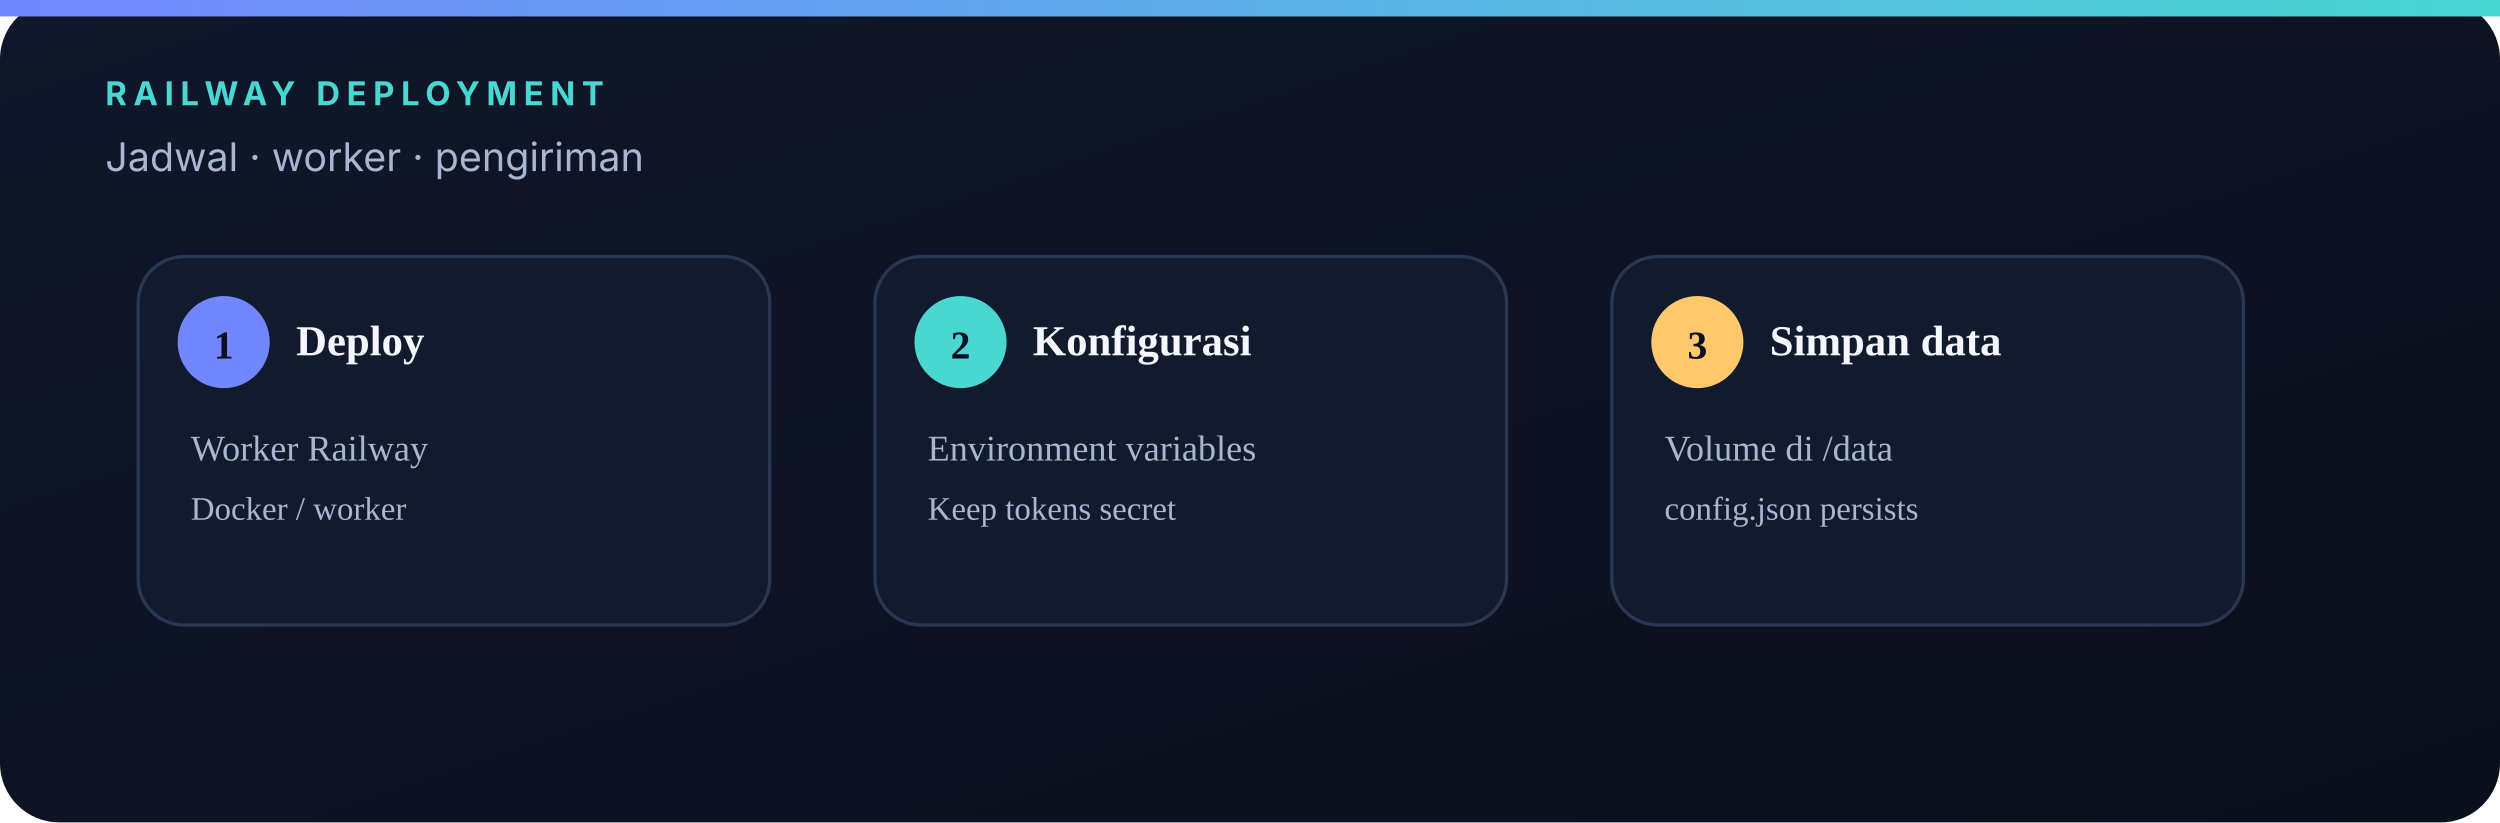
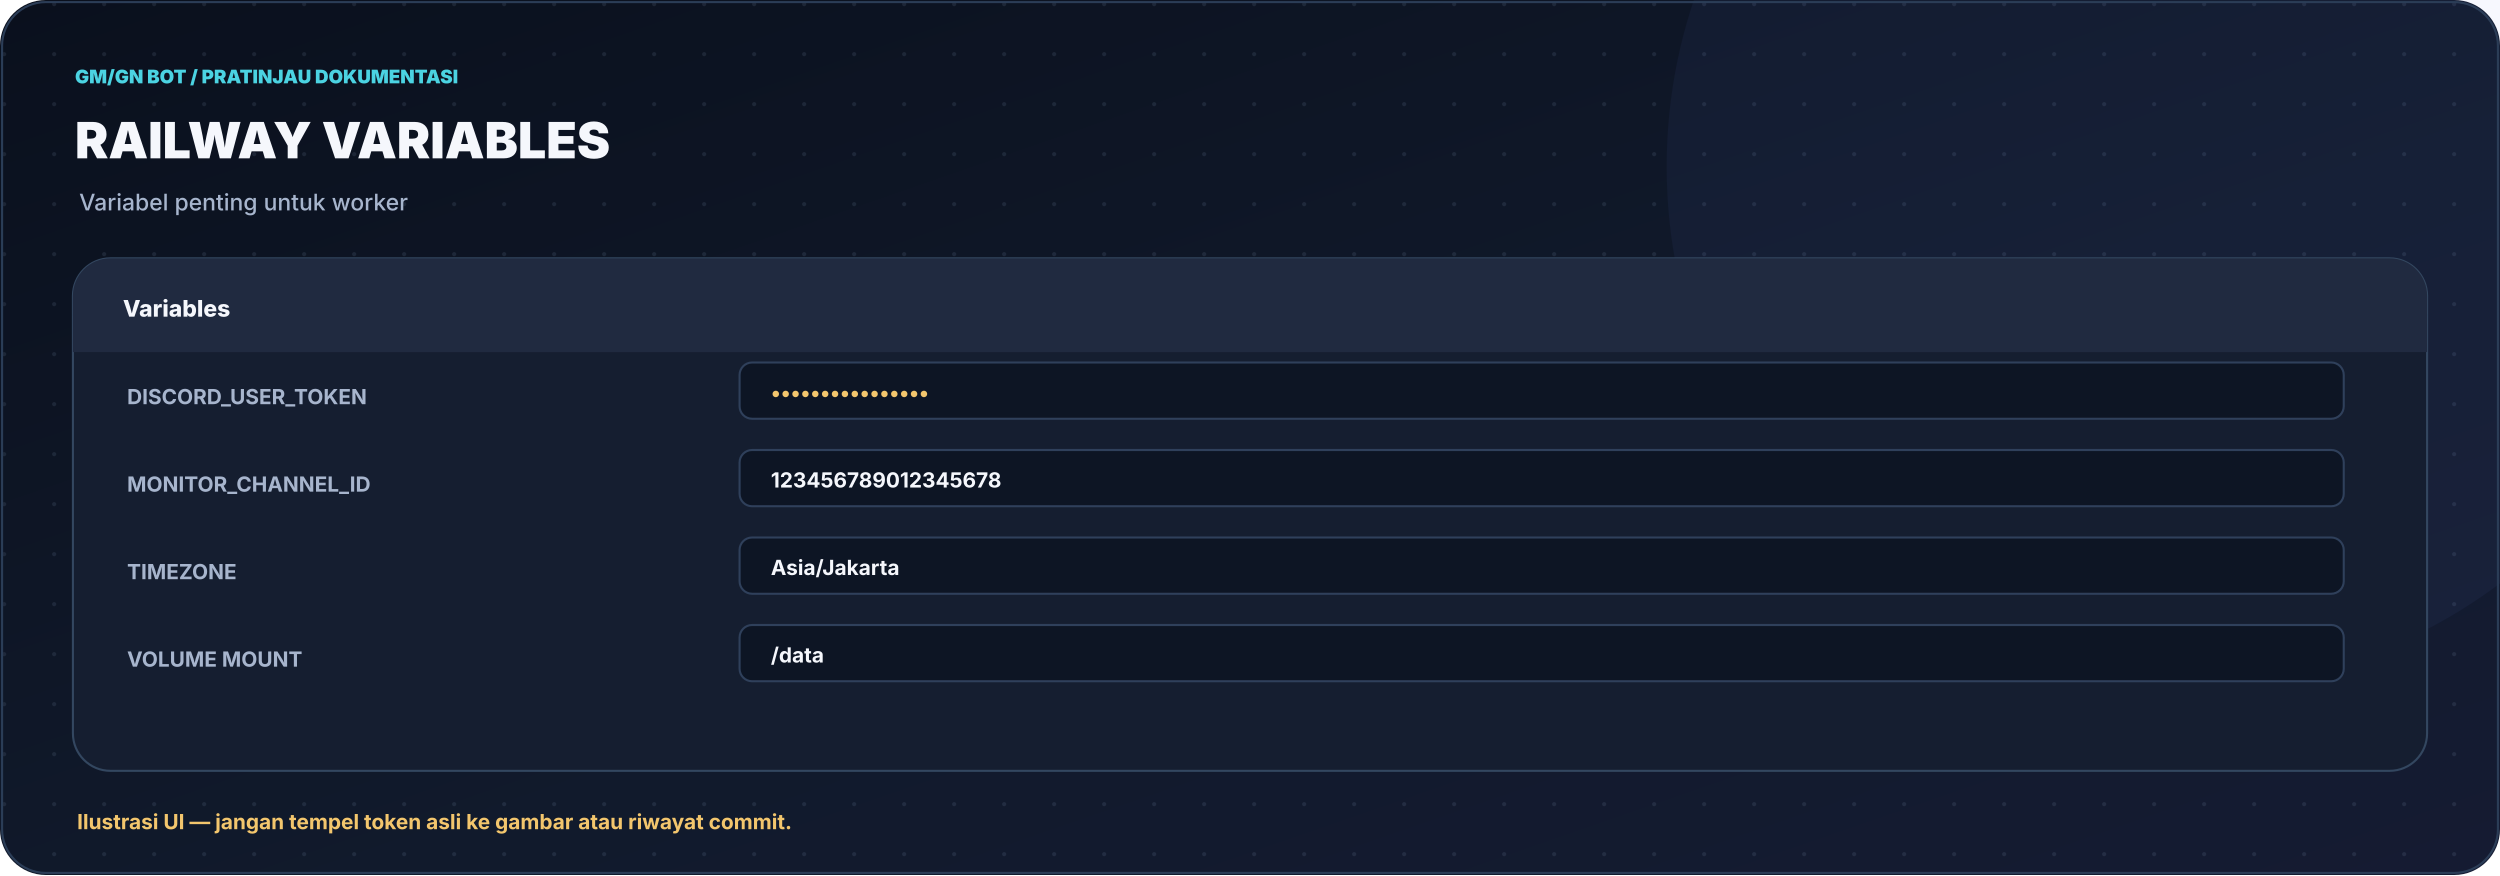
- <svg xmlns="http://www.w3.org/2000/svg" width="760" height="250" viewBox="0 0 760 250" role="img">
+ <svg xmlns="http://www.w3.org/2000/svg" width="1200" height="420" viewBox="0 0 1200 420" role="img" aria-labelledby="title desc">
  <defs>
    <linearGradient id="bg" x1="0" y1="0" x2="1" y2="1">
-       <stop stop-color="#10172A" />
-       <stop offset="1" stop-color="#0A0F1C" />
+       <stop stop-color="#0A101D" />
+       <stop offset=".58" stop-color="#111A2C" />
+       <stop offset="1" stop-color="#151B32" />
    </linearGradient>
-     <linearGradient id="accent">
-       <stop stop-color="#7286FF" />
-       <stop offset="1" stop-color="#48D7D1" />
+     <linearGradient id="accent" x1="0" y1="0" x2="1" y2="1">
+       <stop stop-color="#6679F4" />
+       <stop offset=".55" stop-color="#A898FF" />
+       <stop offset="1" stop-color="#4BD3E2" />
    </linearGradient>
+     <linearGradient id="warm" x1="0" y1="0" x2="1" y2="1">
+       <stop stop-color="#FF8B75" />
+       <stop offset="1" stop-color="#A898FF" />
+     </linearGradient>
+     <pattern id="dots" width="24" height="24" patternUnits="userSpaceOnUse">
+       <circle cx="2" cy="2" r="1" fill="#9DB0D6" fill-opacity=".12" />
+     </pattern>
+     <filter id="shadow" x="-20%" y="-20%" width="140%" height="140%">
+       <feDropShadow dx="0" dy="8" stdDeviation="8" flood-color="#030713" flood-opacity=".35" />
+     </filter>
  </defs>
-   <rect width="760" height="250" rx="18" fill="url(#bg)" />
-   <path d="M0 0H760V5H0Z" fill="url(#accent)" />
-   <text x="32" y="32" font-family="Inter,Segoe UI,Arial,sans-serif" font-size="10" font-weight="700" letter-spacing="2" fill="#48D7D1">RAILWAY DEPLOYMENT</text>
-   <text x="32" y="52" font-family="Inter,Segoe UI,Arial,sans-serif" font-size="12" fill="#A8B6CF">Jadwal · worker · pengiriman</text>
-   <rect x="42" y="78" width="192" height="112" rx="14" fill="#121A2D" stroke="#293752" />
-   <circle cx="68" cy="104" r="14" fill="#7286FF" />
-   <text x="68" y="109" text-anchor="middle" font-size="12" font-weight="700" fill="#0B1020">1</text>
-   <text x="90" y="108" font-size="13" font-weight="700" fill="#F4F7FF">Deploy</text>
-   <text x="58" y="140" font-size="11" fill="#A8B6CF">Worker Railway</text>
-   <text x="58" y="158" font-size="10" fill="#A8B6CF">Docker / worker</text>
-   <rect x="266" y="78" width="192" height="112" rx="14" fill="#121A2D" stroke="#293752" />
-   <circle cx="292" cy="104" r="14" fill="#48D7D1" />
-   <text x="292" y="109" text-anchor="middle" font-size="12" font-weight="700" fill="#0B1020">2</text>
-   <text x="314" y="108" font-size="13" font-weight="700" fill="#F4F7FF">Konfigurasi</text>
-   <text x="282" y="140" font-size="11" fill="#A8B6CF">Environment variables</text>
-   <text x="282" y="158" font-size="10" fill="#A8B6CF">Keep tokens secret</text>
-   <rect x="490" y="78" width="192" height="112" rx="14" fill="#121A2D" stroke="#293752" />
-   <circle cx="516" cy="104" r="14" fill="#FFC86A" />
-   <text x="516" y="109" text-anchor="middle" font-size="12" font-weight="700" fill="#0B1020">3</text>
-   <text x="538" y="108" font-size="13" font-weight="700" fill="#F4F7FF">Simpan data</text>
-   <text x="506" y="140" font-size="11" fill="#A8B6CF">Volume di /data</text>
-   <text x="506" y="158" font-size="10" fill="#A8B6CF">config.json persists</text>
+   <rect width="1200" height="420" rx="22" fill="url(#bg)" />
+   <rect width="1200" height="420" rx="22" fill="url(#dots)" />
+   <circle cx="1050" cy="80" r="250" fill="#6679F4" opacity=".055" />
+   <rect x="1" y="1" width="1198" height="418" rx="21" fill="none" stroke="#2B3D57" />
+   <text x="36" y="40" font-family="Inter,Segoe UI,Arial,sans-serif" font-size="9" font-weight="900" fill="#4BD3E2" text-anchor="start">GM/GN BOT  /  PRATINJAU DOKUMENTASI</text>
+   <text x="36" y="76" font-family="Inter,Segoe UI,Arial,sans-serif" font-size="24" font-weight="900" fill="#F5F7FC" text-anchor="start">RAILWAY VARIABLES</text>
+   <text x="38" y="101" font-family="Inter,Segoe UI,Arial,sans-serif" font-size="11" font-weight="550" fill="#A7B5CD" text-anchor="start">Variabel penting untuk worker</text>
+   <rect x="35" y="124" width="1130" height="246" rx="18" fill="#151E30" stroke="#334760" />
+   <rect x="35" y="124" width="1130" height="45" rx="18" fill="#202A40" />
+   <path d="M35 151v18h1130v-18" fill="#202A40" />
+   <text x="59" y="152" font-family="Inter,Segoe UI,Arial,sans-serif" font-size="11" font-weight="800" fill="#F5F7FC" text-anchor="start">Variables</text>
+   <text x="61" y="194" font-family="Inter,Segoe UI,Arial,sans-serif" font-size="10" font-weight="700" fill="#A7B5CD" text-anchor="start">DISCORD_USER_TOKEN</text>
+   <rect x="355" y="174" width="770" height="27" rx="6" fill="#0D1524" stroke="#2F405B" />
+   <text x="370" y="192" font-family="Inter,Segoe UI,Arial,sans-serif" font-size="10" font-weight="650" fill="#F3C66D" text-anchor="start">••••••••••••••••</text>
+   <text x="61" y="236" font-family="Inter,Segoe UI,Arial,sans-serif" font-size="10" font-weight="700" fill="#A7B5CD" text-anchor="start">MONITOR_CHANNEL_ID</text>
+   <rect x="355" y="216" width="770" height="27" rx="6" fill="#0D1524" stroke="#2F405B" />
+   <text x="370" y="234" font-family="Inter,Segoe UI,Arial,sans-serif" font-size="10" font-weight="650" fill="#F5F7FC" text-anchor="start">123456789012345678</text>
+   <text x="61" y="278" font-family="Inter,Segoe UI,Arial,sans-serif" font-size="10" font-weight="700" fill="#A7B5CD" text-anchor="start">TIMEZONE</text>
+   <rect x="355" y="258" width="770" height="27" rx="6" fill="#0D1524" stroke="#2F405B" />
+   <text x="370" y="276" font-family="Inter,Segoe UI,Arial,sans-serif" font-size="10" font-weight="650" fill="#F5F7FC" text-anchor="start">Asia/Jakarta</text>
+   <text x="61" y="320" font-family="Inter,Segoe UI,Arial,sans-serif" font-size="10" font-weight="700" fill="#A7B5CD" text-anchor="start">VOLUME MOUNT</text>
+   <rect x="355" y="300" width="770" height="27" rx="6" fill="#0D1524" stroke="#2F405B" />
+   <text x="370" y="318" font-family="Inter,Segoe UI,Arial,sans-serif" font-size="10" font-weight="650" fill="#F5F7FC" text-anchor="start">/data</text>
+   <text x="37" y="398" font-family="Inter,Segoe UI,Arial,sans-serif" font-size="10" font-weight="700" fill="#F3C66D" text-anchor="start">Ilustrasi UI — jangan tempel token asli ke gambar atau riwayat commit.</text>
</svg>
